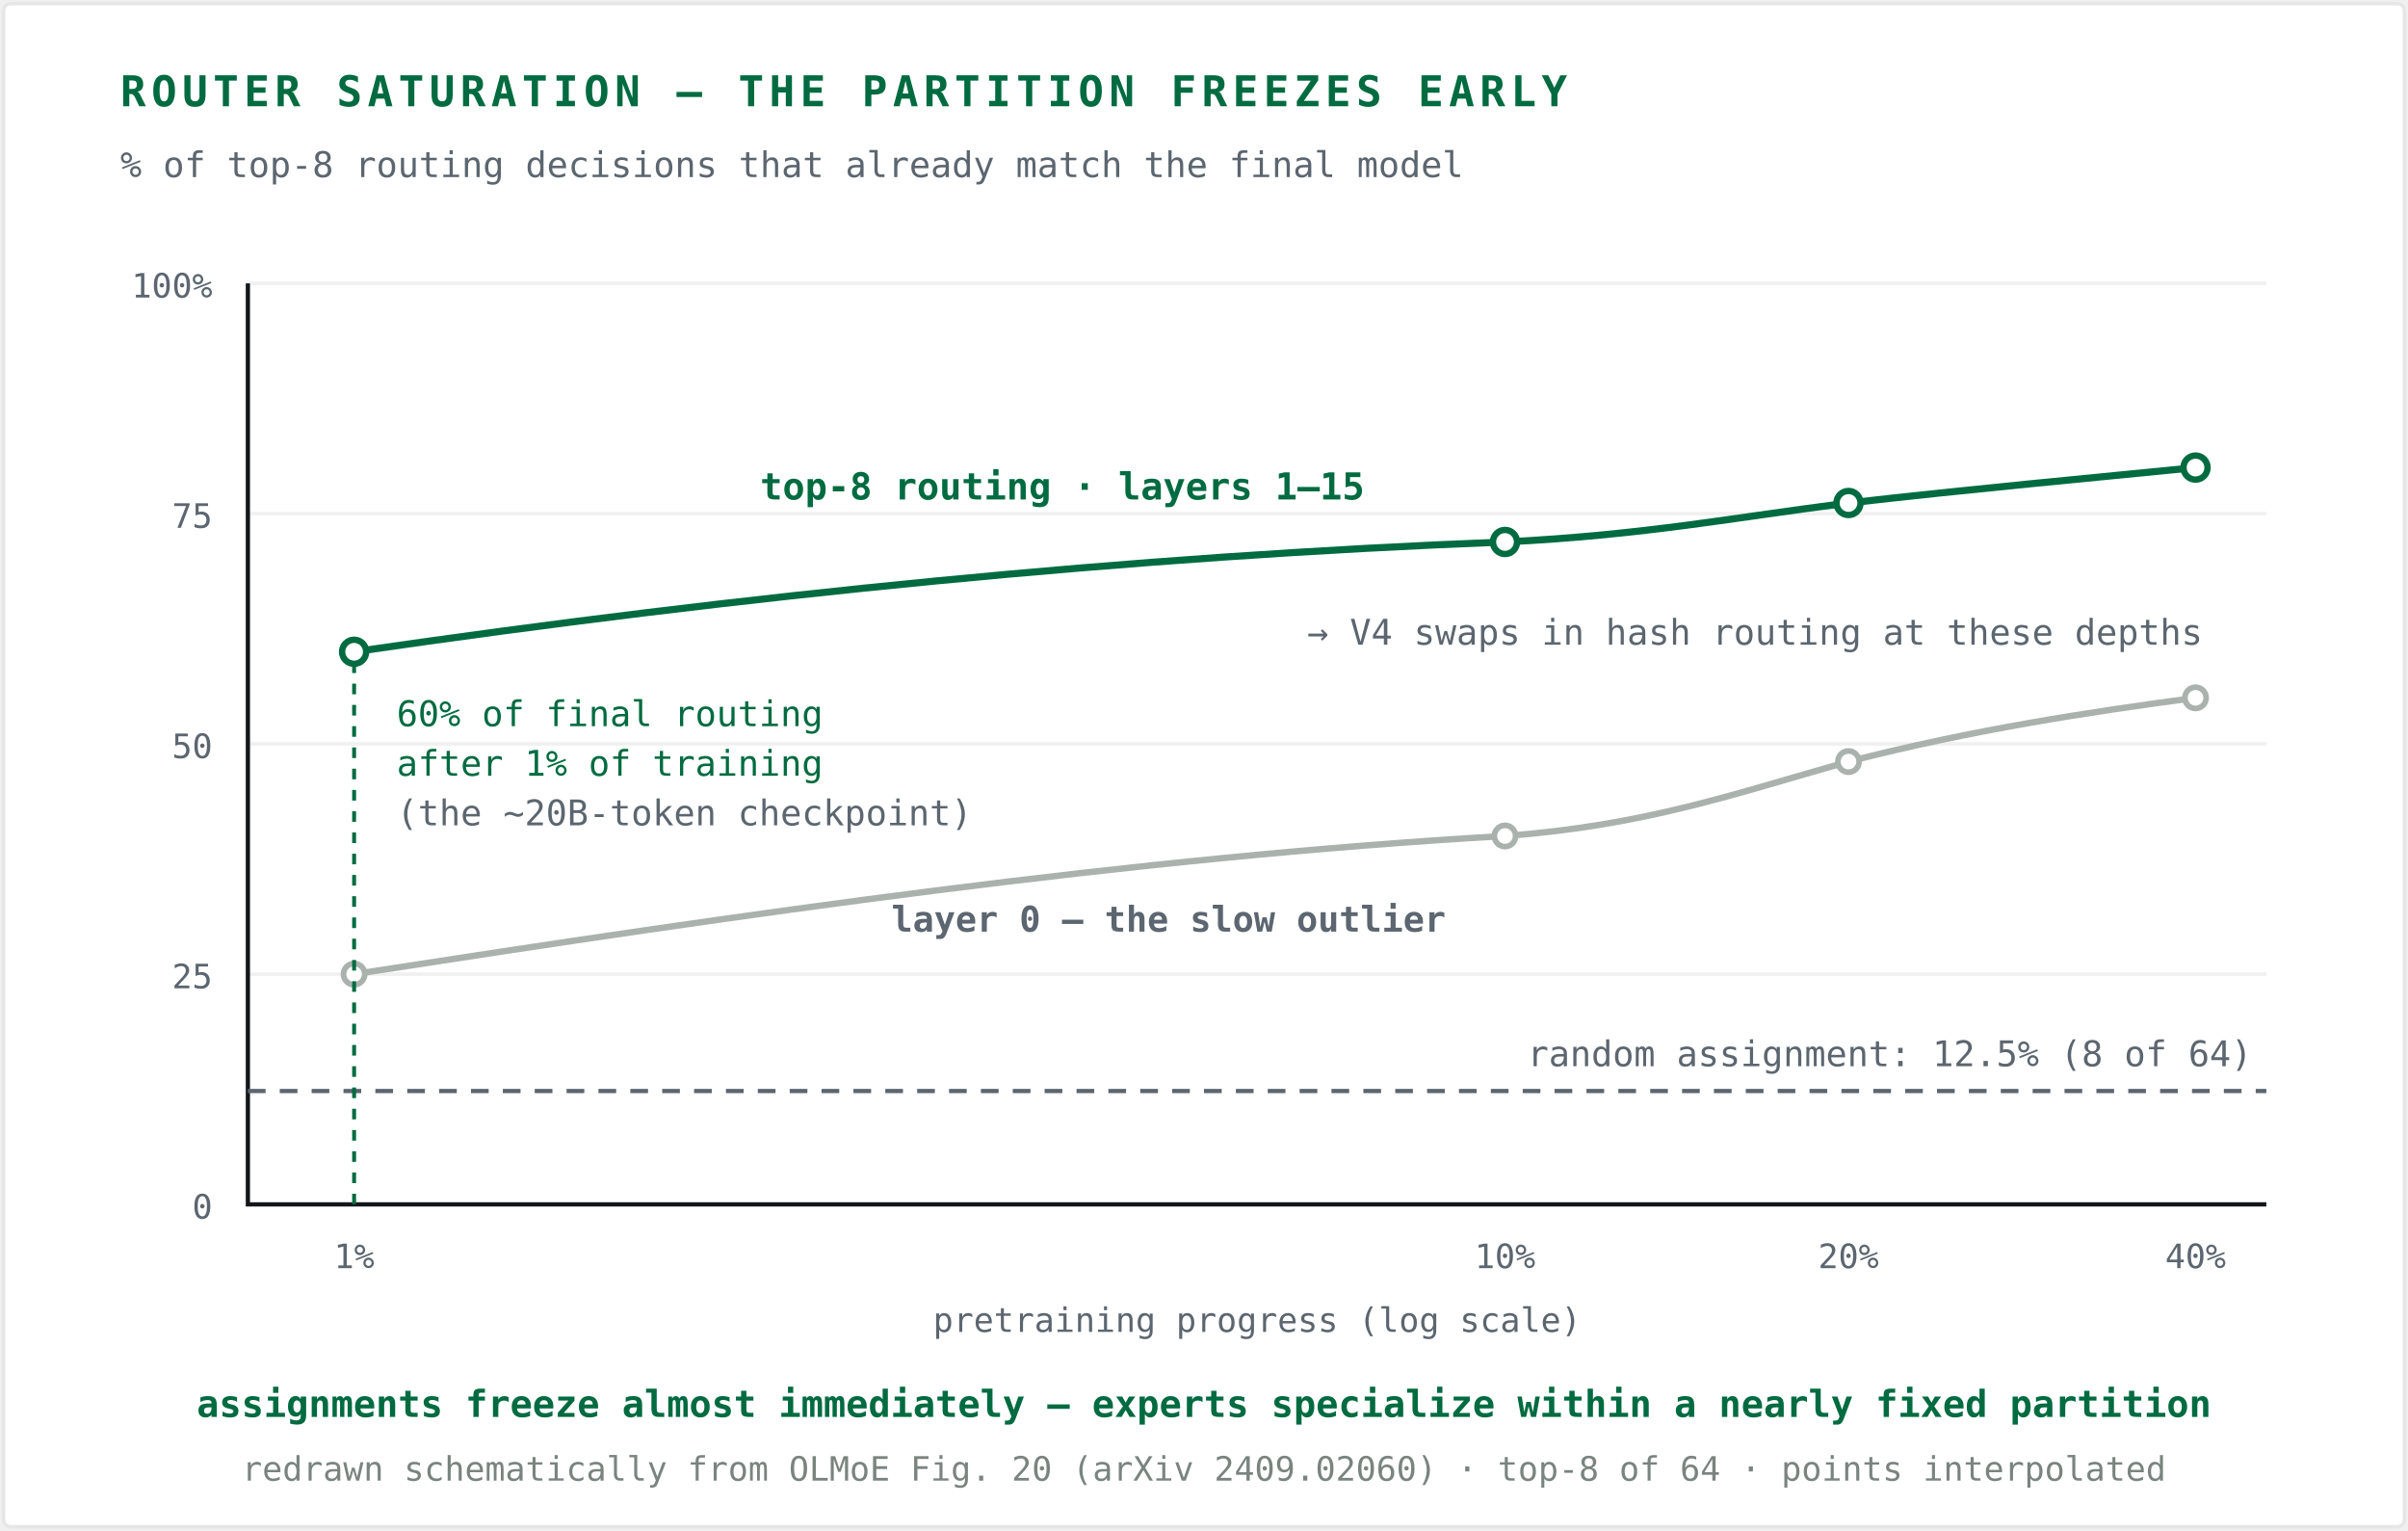
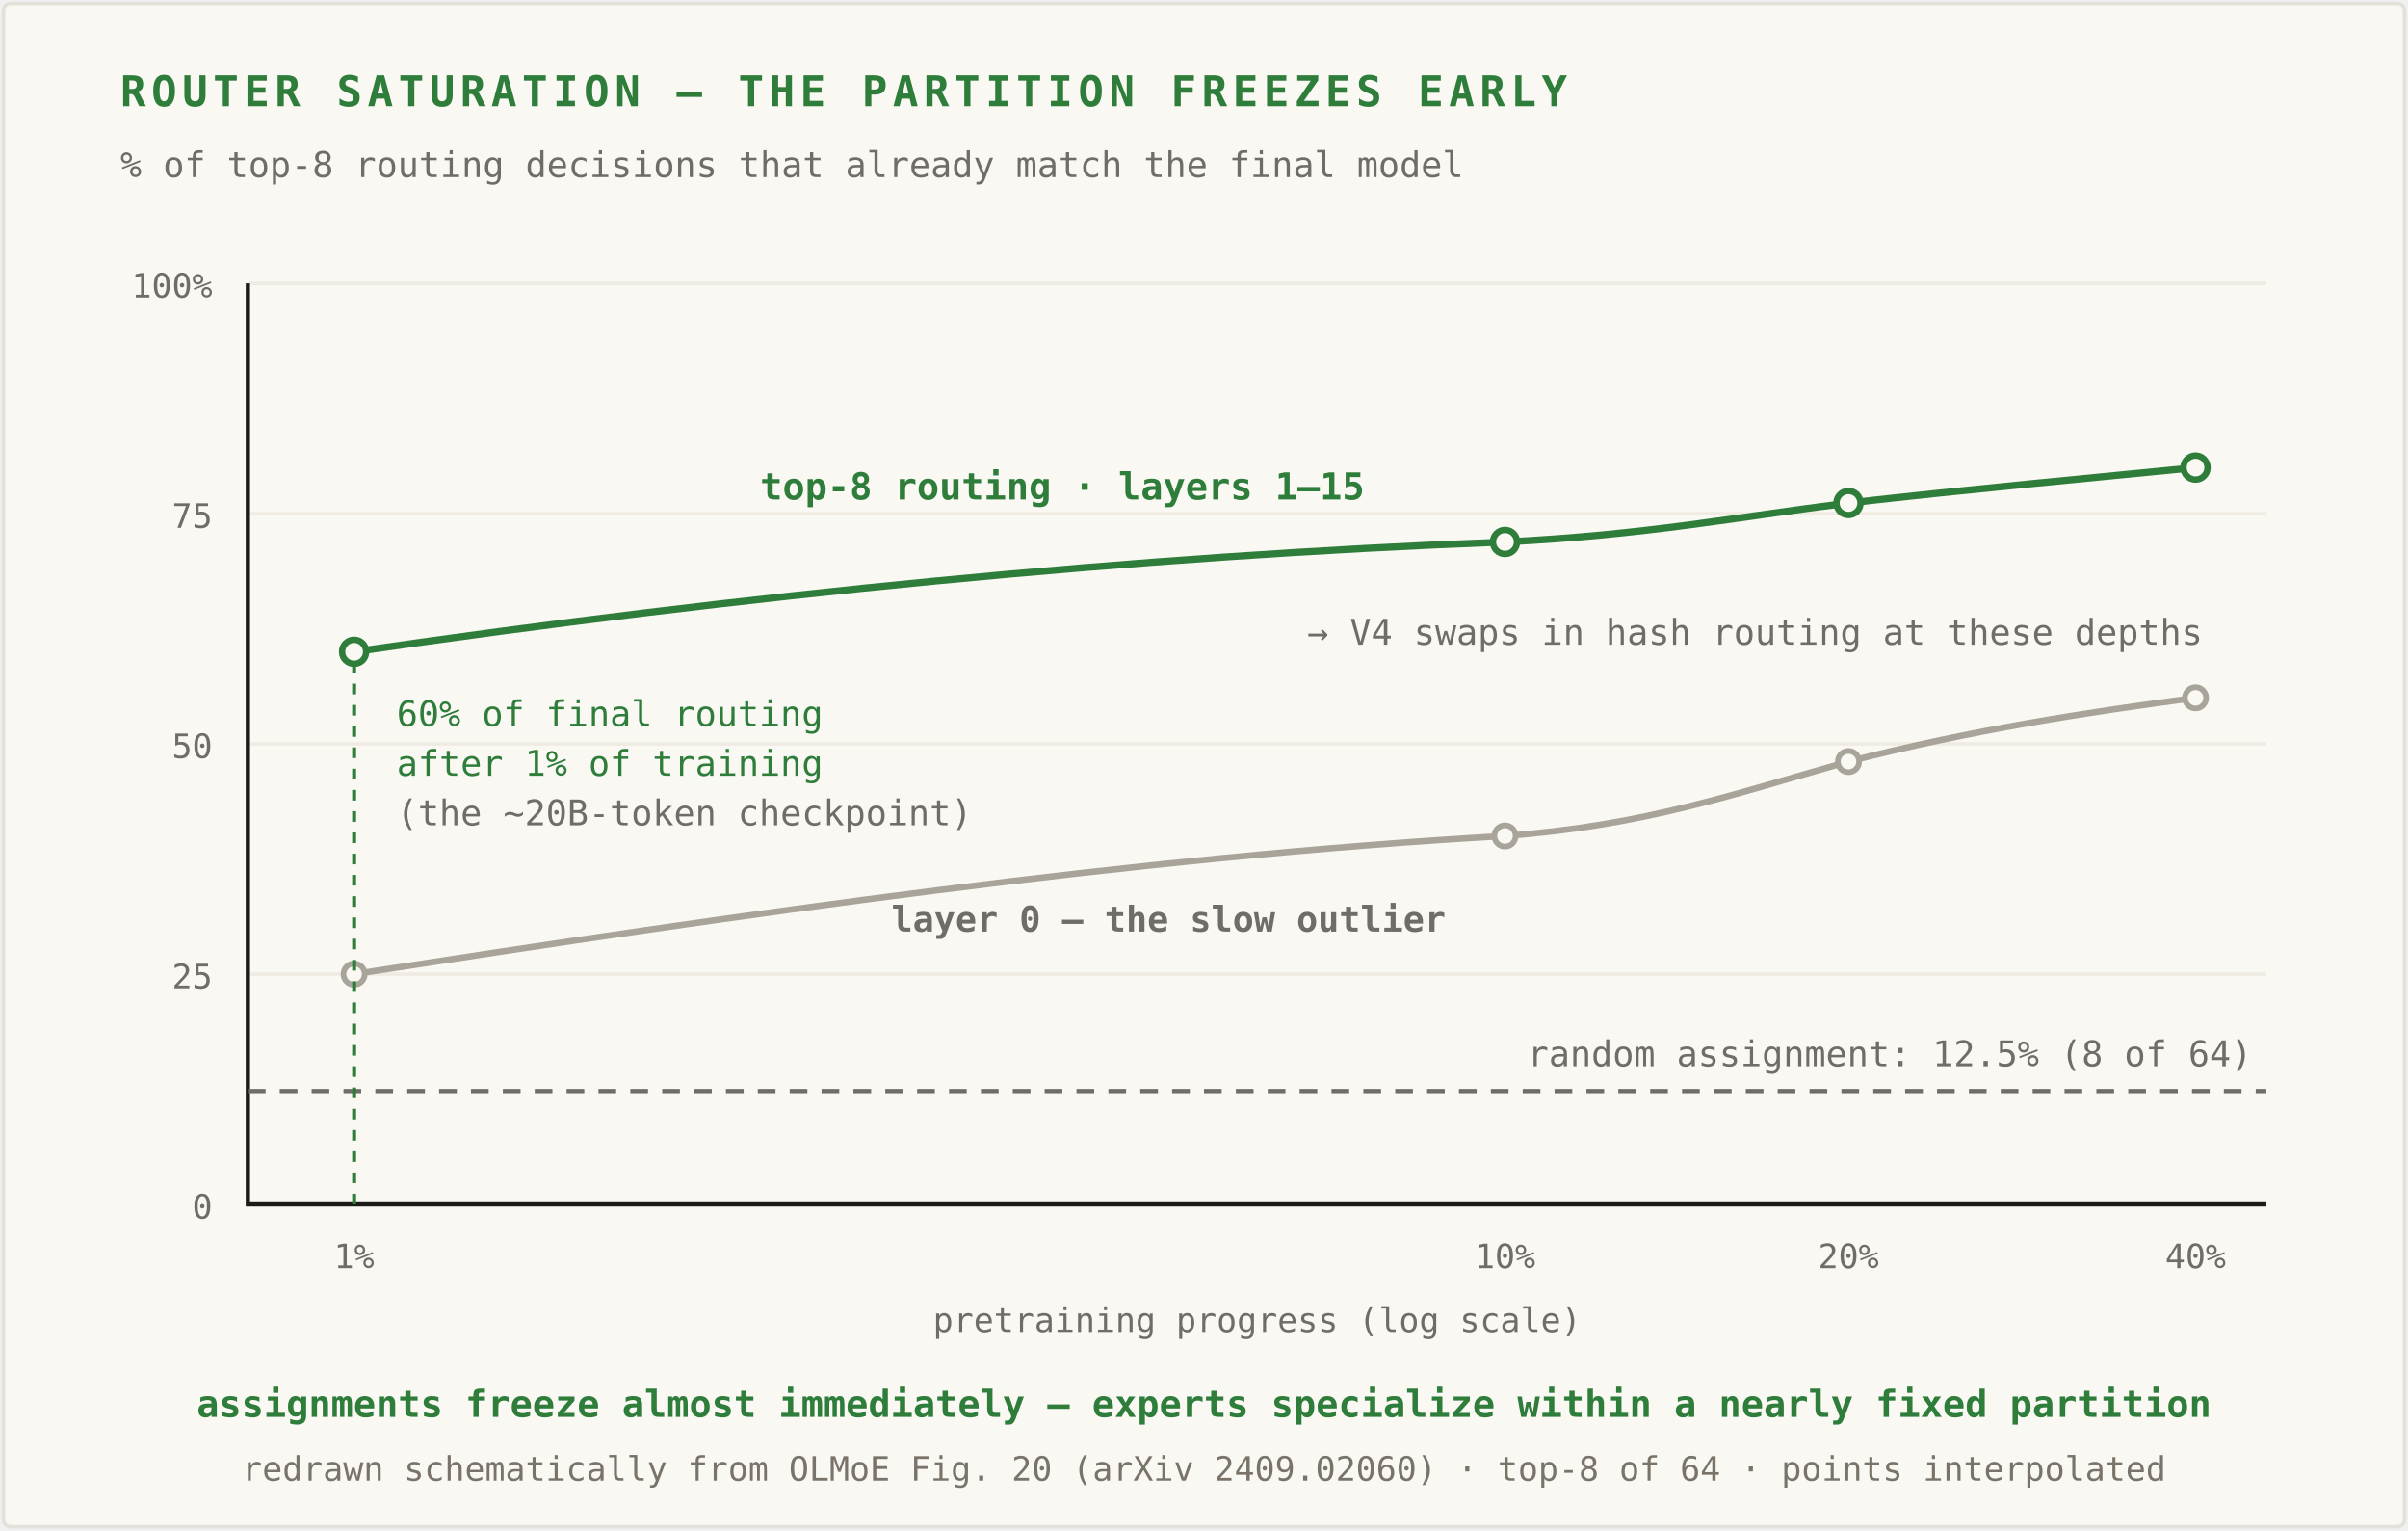
<svg xmlns="http://www.w3.org/2000/svg" viewBox="0 0 680 432" role="img" aria-label="Router saturation in OLMoE, drawn as a line chart. X-axis: pretraining progress on a log scale with checkpoints at 1, 10, 20 and 40 percent. Y-axis: percentage of top-8 routing decisions that match the final model, 0 to 100. A dashed gray baseline at 12.5 percent marks random assignment (8 of 64 experts). The main green curve, layers 1 through 15, already sits at about 60 percent at the 1 percent checkpoint — OLMoE's label for its ~20B-token, 5,000-step mark — and climbs slowly to about 80 percent by 40 percent of training. A lower gray curve is layer 0, the slow outlier, the depth where DeepSeek-V4 later swapped in hash routing instead of a learned router. Takeaway: assignments freeze almost immediately; the experts spend the other 99 percent of training specializing into a nearly fixed partition. Footnote: redrawn schematically from OLMoE Figure 20, top-8 of 64 experts, intermediate points interpolated.">
  <style>
-     .bg    { fill:#ffffff; stroke:#e6e6e6; }
-     .ey    { font:600 12px 'JetBrains Mono',ui-monospace,monospace; letter-spacing:1.5px; fill:#006b40; }
-     .sub   { font:400 10px 'JetBrains Mono',ui-monospace,monospace; fill:#5c6670; }
-     .axis  { stroke:#14171a; stroke-width:1.2; fill:none; }
-     .grid  { stroke:#f0f0f0; stroke-width:1; }
-     .tick  { font:400 9.5px 'JetBrains Mono',ui-monospace,monospace; fill:#5c6670; }
-     .curve { stroke:#006b40; stroke-width:2; fill:none; }
-     .curv0 { stroke:#aab2ae; stroke-width:1.8; fill:none; }
-     .ptg   { fill:#ffffff; stroke:#006b40; stroke-width:1.8; }
-     .pt0   { fill:#ffffff; stroke:#aab2ae; stroke-width:1.6; }
-     .base  { stroke:#5c6670; stroke-width:1.2; fill:none; stroke-dasharray:5 4; }
-     .callo { stroke:#006b40; stroke-width:1.1; fill:none; stroke-dasharray:3 3; }
-     .lblg  { font:600 10.5px 'JetBrains Mono',ui-monospace,monospace; fill:#006b40; }
-     .lbl0  { font:600 10px 'JetBrains Mono',ui-monospace,monospace; fill:#5c6670; }
-     .anng  { font:400 10px 'JetBrains Mono',ui-monospace,monospace; fill:#006b40; }
-     .ann2  { font:400 10px 'JetBrains Mono',ui-monospace,monospace; fill:#5c6670; }
-     .take  { font:600 10.5px 'JetBrains Mono',ui-monospace,monospace; fill:#006b40; }
-     .note  { font:400 9.5px 'JetBrains Mono',ui-monospace,monospace; fill:#7a847f; }
+     .bg    { fill:#faf8f3; stroke:#e4e1da; }
+     .ey    { font:600 12px 'JetBrains Mono',ui-monospace,monospace; letter-spacing:1.5px; fill:#2f7d3b; }
+     .sub   { font:400 10px 'JetBrains Mono',ui-monospace,monospace; fill:#6f6d68; }
+     .axis  { stroke:#1c1b17; stroke-width:1.2; fill:none; }
+     .grid  { stroke:#f0ebe2; stroke-width:1; }
+     .tick  { font:400 9.5px 'JetBrains Mono',ui-monospace,monospace; fill:#6f6d68; }
+     .curve { stroke:#2f7d3b; stroke-width:2; fill:none; }
+     .curv0 { stroke:#a9a49a; stroke-width:1.8; fill:none; }
+     .ptg   { fill:#faf8f3; stroke:#2f7d3b; stroke-width:1.8; }
+     .pt0   { fill:#faf8f3; stroke:#a9a49a; stroke-width:1.6; }
+     .base  { stroke:#6f6d68; stroke-width:1.2; fill:none; stroke-dasharray:5 4; }
+     .callo { stroke:#2f7d3b; stroke-width:1.1; fill:none; stroke-dasharray:3 3; }
+     .lblg  { font:600 10.5px 'JetBrains Mono',ui-monospace,monospace; fill:#2f7d3b; }
+     .lbl0  { font:600 10px 'JetBrains Mono',ui-monospace,monospace; fill:#6f6d68; }
+     .anng  { font:400 10px 'JetBrains Mono',ui-monospace,monospace; fill:#2f7d3b; }
+     .ann2  { font:400 10px 'JetBrains Mono',ui-monospace,monospace; fill:#6f6d68; }
+     .take  { font:600 10.5px 'JetBrains Mono',ui-monospace,monospace; fill:#2f7d3b; }
+     .note  { font:400 9.5px 'JetBrains Mono',ui-monospace,monospace; fill:#79736a; }
  </style>
  <rect class="bg" x="1" y="1" width="678" height="430" rx="2" />
  <text class="ey" x="34" y="30">ROUTER SATURATION — THE PARTITION FREEZES EARLY</text>
  <text class="sub" x="34" y="50">% of top-8 routing decisions that already match the final model</text>
  <line class="grid" x1="70" y1="80" x2="640" y2="80" />
  <line class="grid" x1="70" y1="145" x2="640" y2="145" />
  <line class="grid" x1="70" y1="210" x2="640" y2="210" />
  <line class="grid" x1="70" y1="275" x2="640" y2="275" />
  <path class="axis" d="M70,80 L70,340 L640,340" />
  <text class="tick" x="60" y="344" text-anchor="end">0</text>
  <text class="tick" x="60" y="279" text-anchor="end">25</text>
  <text class="tick" x="60" y="214" text-anchor="end">50</text>
  <text class="tick" x="60" y="149" text-anchor="end">75</text>
  <text class="tick" x="60" y="84" text-anchor="end">100%</text>
  <text class="tick" x="100" y="358" text-anchor="middle">1%</text>
  <text class="tick" x="425" y="358" text-anchor="middle">10%</text>
  <text class="tick" x="522" y="358" text-anchor="middle">20%</text>
  <text class="tick" x="620" y="358" text-anchor="middle">40%</text>
  <text class="tick" x="355" y="376" text-anchor="middle">pretraining progress (log scale)</text>
  <line class="base" x1="70" y1="308" x2="640" y2="308" />
  <text class="ann2" x="636" y="301" text-anchor="end">random assignment: 12.5% (8 of 64)</text>
  <path class="curv0" d="M100,275 C210,258 320,242 425,236 C465,233 490,224 522,215 C557,206 590,201 620,197" />
  <circle class="pt0" cx="100" cy="275" r="3" />
  <circle class="pt0" cx="425" cy="236" r="3" />
  <circle class="pt0" cx="522" cy="215" r="3" />
  <circle class="pt0" cx="620" cy="197" r="3" />
  <text class="lbl0" x="330" y="263" text-anchor="middle">layer 0 — the slow outlier</text>
  <text class="ann2" x="622" y="182" text-anchor="end">→ V4 swaps in hash routing at these depths</text>
  <path class="curve" d="M100,184 C210,168 320,157 425,153 C465,151 490,146 522,142 C557,138 590,135 620,132" />
  <circle class="ptg" cx="100" cy="184" r="3.4" />
  <circle class="ptg" cx="425" cy="153" r="3.4" />
  <circle class="ptg" cx="522" cy="142" r="3.4" />
  <circle class="ptg" cx="620" cy="132" r="3.4" />
  <text class="lblg" x="300" y="141" text-anchor="middle">top-8 routing · layers 1–15</text>
  <line class="callo" x1="100" y1="340" x2="100" y2="188" />
  <text class="anng" x="112" y="205">60% of final routing</text>
  <text class="anng" x="112" y="219">after 1% of training</text>
  <text class="ann2" x="112" y="233">(the ~20B-token checkpoint)</text>
  <text class="take" x="340" y="400" text-anchor="middle">assignments freeze almost immediately — experts specialize within a nearly fixed partition</text>
  <text class="note" x="340" y="418" text-anchor="middle">redrawn schematically from OLMoE Fig. 20 (arXiv 2409.02060) · top-8 of 64 · points interpolated</text>
</svg>
